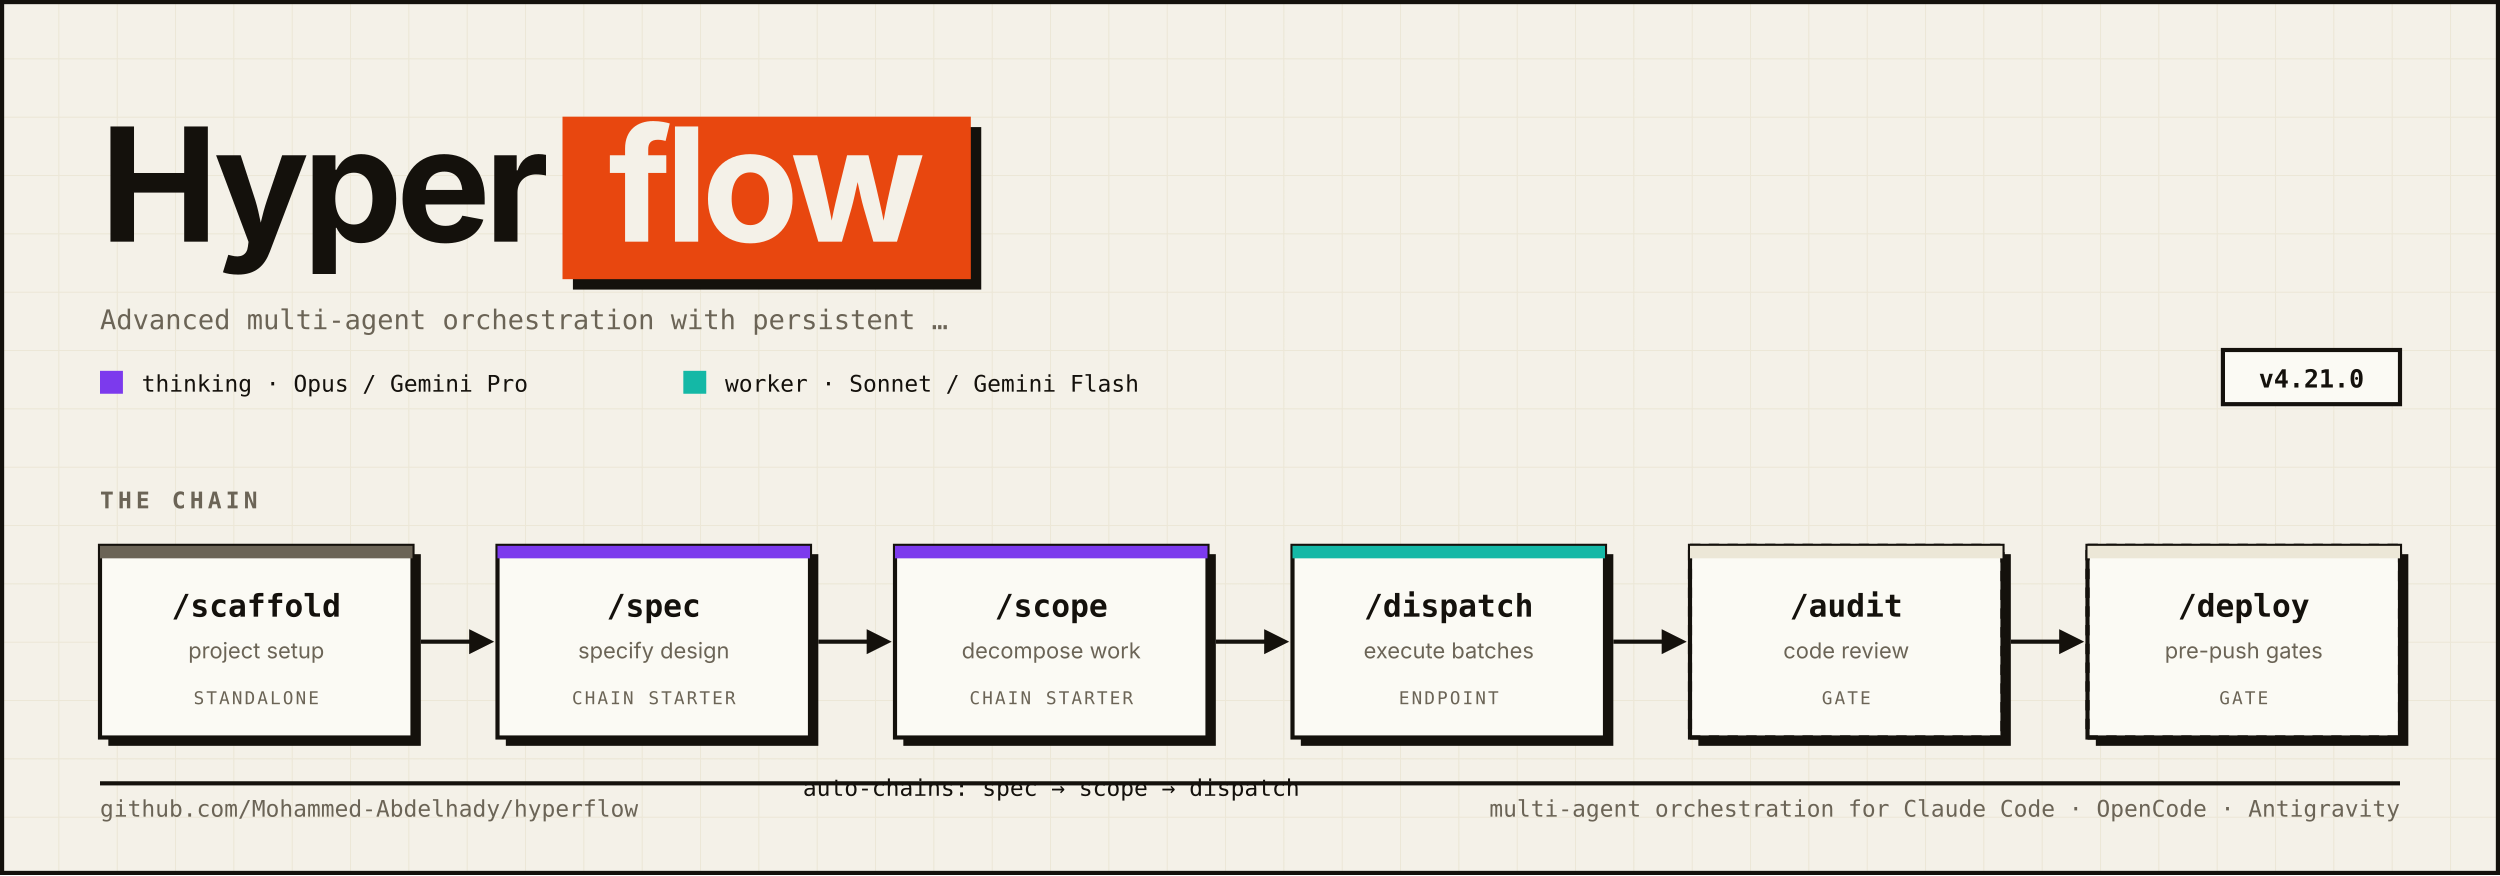
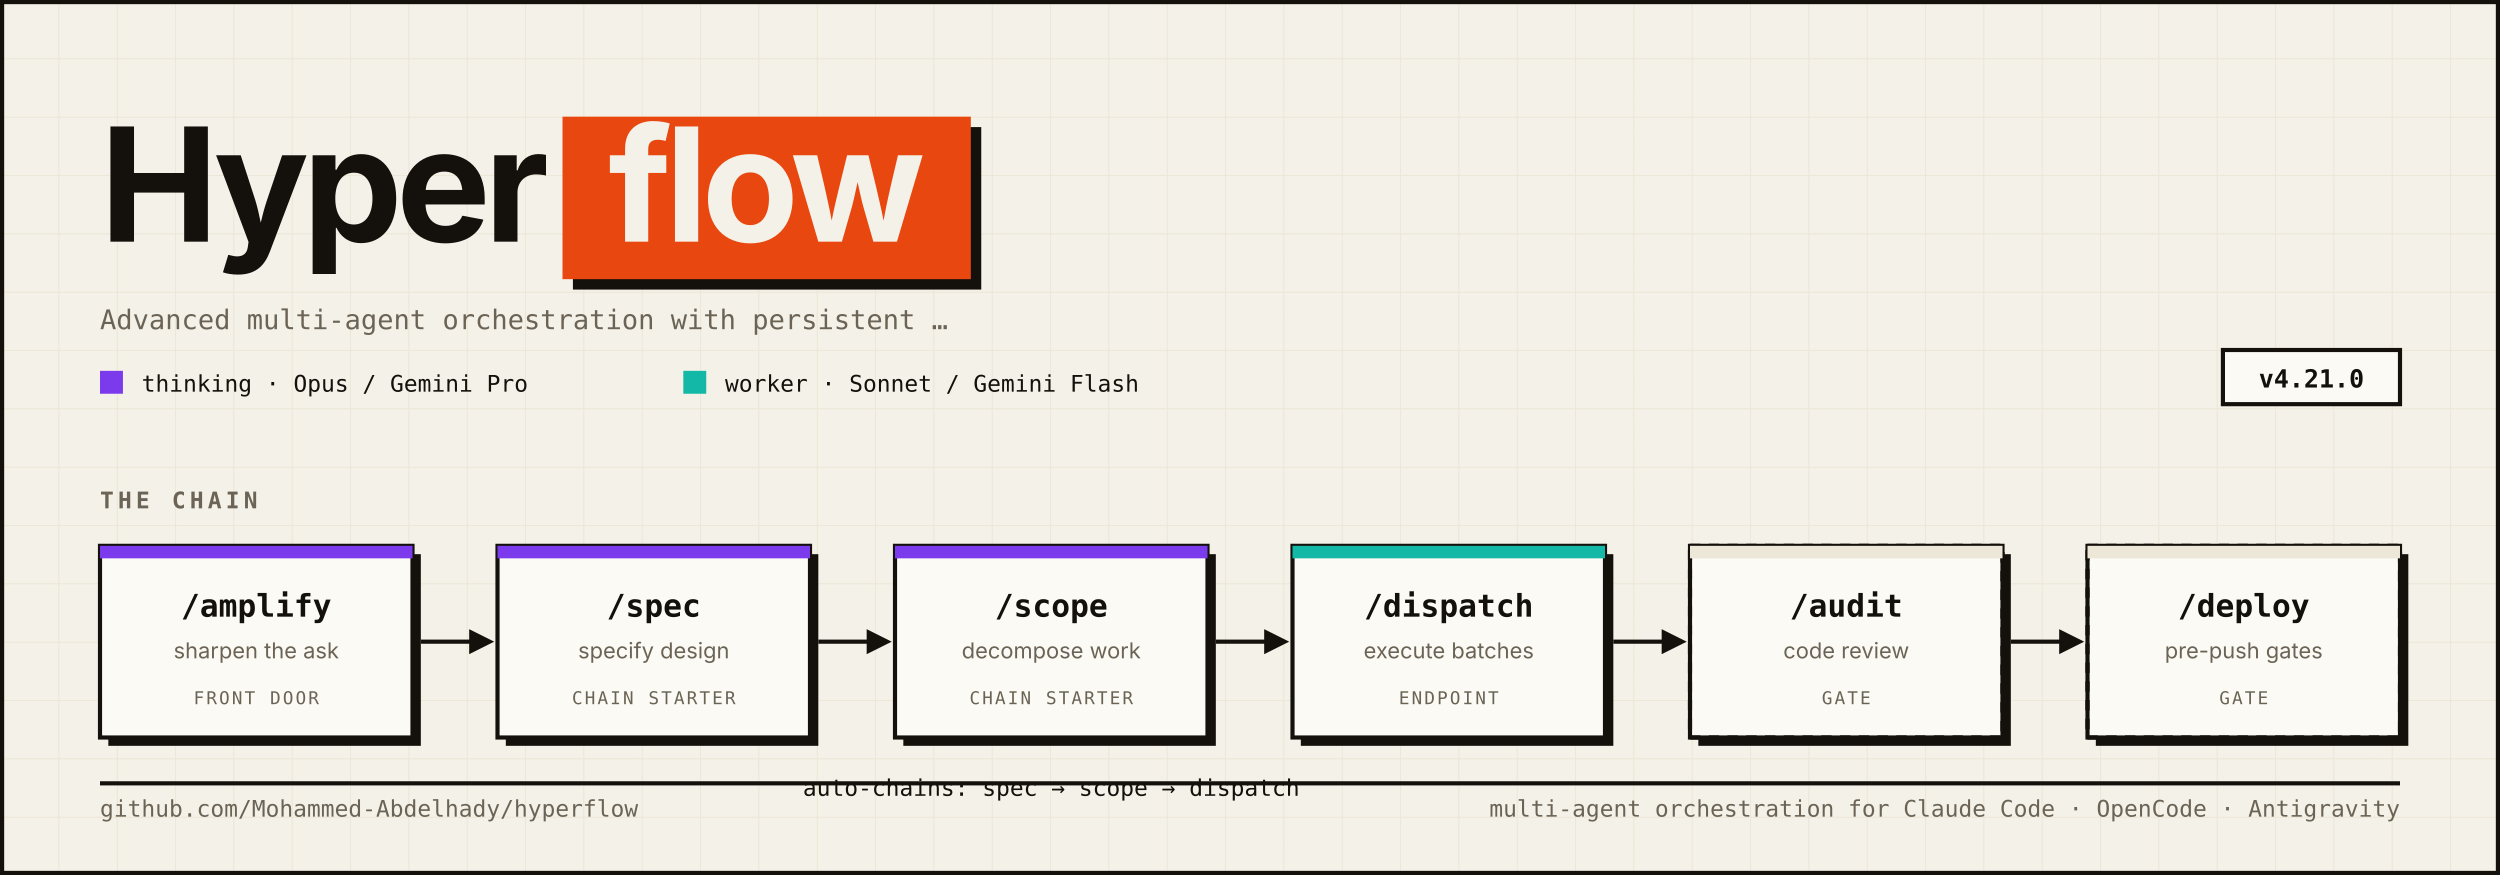
<svg xmlns="http://www.w3.org/2000/svg" viewBox="0 0 1200 420" width="1200" height="420" role="img" aria-labelledby="t d" font-family="'Space Grotesk', ui-sans-serif, -apple-system, BlinkMacSystemFont, system-ui, sans-serif">
  <defs>
    <pattern id="grid" width="28" height="28" patternUnits="userSpaceOnUse">
      <path d="M28 0 L0 0 0 28" fill="none" stroke="#ECE7D7" stroke-width="1" />
    </pattern>
    <marker id="arr" viewBox="0 0 10 10" refX="8" refY="5" markerWidth="6" markerHeight="6" orient="auto">
      <path d="M0,0 L10,5 L0,10 Z" fill="#14110C" />
    </marker>
  </defs>
  <rect x="0" y="0" width="1200" height="420" fill="#F4F1E8" />
  <rect x="0" y="0" width="1200" height="420" fill="url(#grid)" />
  <rect x="1" y="1" width="1198" height="418" fill="none" stroke="#14110C" stroke-width="2" />
  <text x="48" y="116" fill="#14110C" font-size="76" font-weight="700" text-anchor="start" letter-spacing="-3">Hyper</text>
  <rect x="275" y="61" width="196" height="78" fill="#14110C" />
  <rect x="270" y="56" width="196" height="78" fill="#E8470F" />
  <text x="368.0" y="116" fill="#F4F1E8" font-size="76" font-weight="700" text-anchor="middle" letter-spacing="-3">flow</text>
  <text x="48" y="158" fill="#6B6456" font-size="13" font-weight="400" text-anchor="start" font-family="'JetBrains Mono', ui-monospace, SFMono-Regular, Menlo, monospace">Advanced multi-agent orchestration with persistent …</text>
  <rect x="48" y="178" width="11" height="11" fill="#7C3AED" />
  <text x="68" y="188" fill="#14110C" font-size="11" font-weight="400" text-anchor="start" font-family="'JetBrains Mono', ui-monospace, SFMono-Regular, Menlo, monospace">thinking · Opus / Gemini Pro</text>
  <rect x="328" y="178" width="11" height="11" fill="#14B8A6" />
  <text x="348" y="188" fill="#14110C" font-size="11" font-weight="400" text-anchor="start" font-family="'JetBrains Mono', ui-monospace, SFMono-Regular, Menlo, monospace">worker · Sonnet / Gemini Flash</text>
  <rect x="1067" y="168" width="85" height="26" fill="#FBFAF4" stroke="#14110C" stroke-width="2" />
  <text x="1109.5" y="186" fill="#14110C" font-size="12" font-weight="700" text-anchor="middle" font-family="'JetBrains Mono', ui-monospace, SFMono-Regular, Menlo, monospace">v4.21.0</text>
  <text x="48" y="244" fill="#6B6456" font-size="11" font-weight="700" text-anchor="start" font-family="'JetBrains Mono', ui-monospace, SFMono-Regular, Menlo, monospace" letter-spacing="2">THE CHAIN</text>
  <rect x="52.0" y="266" width="150" height="92" fill="#14110C" />
  <rect x="48.0" y="262" width="150" height="92" fill="#FBFAF4" stroke="#14110C" stroke-width="2" />
-   <rect x="48.0" y="262" width="150" height="6" fill="#6B6456" />
-   <text x="123.0" y="296" fill="#14110C" font-size="15" font-weight="700" text-anchor="middle" font-family="'JetBrains Mono', ui-monospace, SFMono-Regular, Menlo, monospace">/scaffold</text>
-   <text x="123.0" y="316" fill="#6B6456" font-size="10.5" font-weight="400" text-anchor="middle">project setup</text>
-   <text x="123.0" y="338" fill="#6B6456" font-size="8.5" font-weight="400" text-anchor="middle" font-family="'JetBrains Mono', ui-monospace, SFMono-Regular, Menlo, monospace" letter-spacing="1">STANDALONE</text>
+   <rect x="48.0" y="262" width="150" height="6" fill="#7C3AED" />
+   <text x="123.0" y="296" fill="#14110C" font-size="15" font-weight="700" text-anchor="middle" font-family="'JetBrains Mono', ui-monospace, SFMono-Regular, Menlo, monospace">/amplify</text>
+   <text x="123.0" y="316" fill="#6B6456" font-size="10.5" font-weight="400" text-anchor="middle">sharpen the ask</text>
+   <text x="123.0" y="338" fill="#6B6456" font-size="8.5" font-weight="400" text-anchor="middle" font-family="'JetBrains Mono', ui-monospace, SFMono-Regular, Menlo, monospace" letter-spacing="1">FRONT DOOR</text>
  <line x1="202.0" y1="308.0" x2="234.8" y2="308.0" stroke="#14110C" stroke-width="2" marker-end="url(#arr)" />
  <rect x="242.8" y="266" width="150" height="92" fill="#14110C" />
  <rect x="238.8" y="262" width="150" height="92" fill="#FBFAF4" stroke="#14110C" stroke-width="2" />
  <rect x="238.8" y="262" width="150" height="6" fill="#7C3AED" />
  <text x="313.8" y="296" fill="#14110C" font-size="15" font-weight="700" text-anchor="middle" font-family="'JetBrains Mono', ui-monospace, SFMono-Regular, Menlo, monospace">/spec</text>
  <text x="313.8" y="316" fill="#6B6456" font-size="10.5" font-weight="400" text-anchor="middle">specify design</text>
  <text x="313.8" y="338" fill="#6B6456" font-size="8.5" font-weight="400" text-anchor="middle" font-family="'JetBrains Mono', ui-monospace, SFMono-Regular, Menlo, monospace" letter-spacing="1">CHAIN STARTER</text>
  <line x1="392.8" y1="308.0" x2="425.6" y2="308.0" stroke="#14110C" stroke-width="2" marker-end="url(#arr)" />
  <rect x="433.6" y="266" width="150" height="92" fill="#14110C" />
  <rect x="429.6" y="262" width="150" height="92" fill="#FBFAF4" stroke="#14110C" stroke-width="2" />
  <rect x="429.6" y="262" width="150" height="6" fill="#7C3AED" />
  <text x="504.6" y="296" fill="#14110C" font-size="15" font-weight="700" text-anchor="middle" font-family="'JetBrains Mono', ui-monospace, SFMono-Regular, Menlo, monospace">/scope</text>
  <text x="504.6" y="316" fill="#6B6456" font-size="10.5" font-weight="400" text-anchor="middle">decompose work</text>
  <text x="504.6" y="338" fill="#6B6456" font-size="8.5" font-weight="400" text-anchor="middle" font-family="'JetBrains Mono', ui-monospace, SFMono-Regular, Menlo, monospace" letter-spacing="1">CHAIN STARTER</text>
  <line x1="583.6" y1="308.0" x2="616.4" y2="308.0" stroke="#14110C" stroke-width="2" marker-end="url(#arr)" />
  <rect x="624.4" y="266" width="150" height="92" fill="#14110C" />
  <rect x="620.4" y="262" width="150" height="92" fill="#FBFAF4" stroke="#14110C" stroke-width="2" />
  <rect x="620.4" y="262" width="150" height="6" fill="#14B8A6" />
  <text x="695.4" y="296" fill="#14110C" font-size="15" font-weight="700" text-anchor="middle" font-family="'JetBrains Mono', ui-monospace, SFMono-Regular, Menlo, monospace">/dispatch</text>
  <text x="695.4" y="316" fill="#6B6456" font-size="10.5" font-weight="400" text-anchor="middle">execute batches</text>
  <text x="695.4" y="338" fill="#6B6456" font-size="8.5" font-weight="400" text-anchor="middle" font-family="'JetBrains Mono', ui-monospace, SFMono-Regular, Menlo, monospace" letter-spacing="1">ENDPOINT</text>
  <line x1="774.4" y1="308.0" x2="807.2" y2="308.0" stroke="#14110C" stroke-width="2" marker-end="url(#arr)" />
  <rect x="815.2" y="266" width="150" height="92" fill="#14110C" />
  <rect x="811.2" y="262" width="150" height="92" fill="#FBFAF4" stroke="#14110C" stroke-width="2" />
  <rect x="811.2" y="262" width="150" height="92" fill="none" stroke="#14110C" stroke-width="2" stroke-dasharray="5 4" />
  <rect x="811.2" y="262" width="150" height="6" fill="#ECE7D7" />
  <text x="886.2" y="296" fill="#14110C" font-size="15" font-weight="700" text-anchor="middle" font-family="'JetBrains Mono', ui-monospace, SFMono-Regular, Menlo, monospace">/audit</text>
  <text x="886.2" y="316" fill="#6B6456" font-size="10.5" font-weight="400" text-anchor="middle">code review</text>
  <text x="886.2" y="338" fill="#6B6456" font-size="8.5" font-weight="400" text-anchor="middle" font-family="'JetBrains Mono', ui-monospace, SFMono-Regular, Menlo, monospace" letter-spacing="1">GATE</text>
  <line x1="965.2" y1="308.0" x2="998.0" y2="308.0" stroke="#14110C" stroke-width="2" marker-end="url(#arr)" />
  <rect x="1006.0" y="266" width="150" height="92" fill="#14110C" />
  <rect x="1002.0" y="262" width="150" height="92" fill="#FBFAF4" stroke="#14110C" stroke-width="2" />
  <rect x="1002.0" y="262" width="150" height="92" fill="none" stroke="#14110C" stroke-width="2" stroke-dasharray="5 4" />
  <rect x="1002.0" y="262" width="150" height="6" fill="#ECE7D7" />
  <text x="1077.0" y="296" fill="#14110C" font-size="15" font-weight="700" text-anchor="middle" font-family="'JetBrains Mono', ui-monospace, SFMono-Regular, Menlo, monospace">/deploy</text>
  <text x="1077.0" y="316" fill="#6B6456" font-size="10.5" font-weight="400" text-anchor="middle">pre-push gates</text>
  <text x="1077.0" y="338" fill="#6B6456" font-size="8.5" font-weight="400" text-anchor="middle" font-family="'JetBrains Mono', ui-monospace, SFMono-Regular, Menlo, monospace" letter-spacing="1">GATE</text>
  <text x="504.6" y="382" fill="#14110C" font-size="11" font-weight="400" text-anchor="middle" font-family="'JetBrains Mono', ui-monospace, SFMono-Regular, Menlo, monospace">auto-chains: spec → scope → dispatch</text>
  <line x1="48" y1="376" x2="1152" y2="376" stroke="#14110C" stroke-width="2" />
  <text x="48" y="392" fill="#6B6456" font-size="11" font-weight="400" text-anchor="start" font-family="'JetBrains Mono', ui-monospace, SFMono-Regular, Menlo, monospace">github.com/Mohammed-Abdelhady/hyperflow</text>
  <text x="1152" y="392" fill="#6B6456" font-size="11" font-weight="400" text-anchor="end" font-family="'JetBrains Mono', ui-monospace, SFMono-Regular, Menlo, monospace">multi-agent orchestration for Claude Code · OpenCode · Antigravity</text>
</svg>
